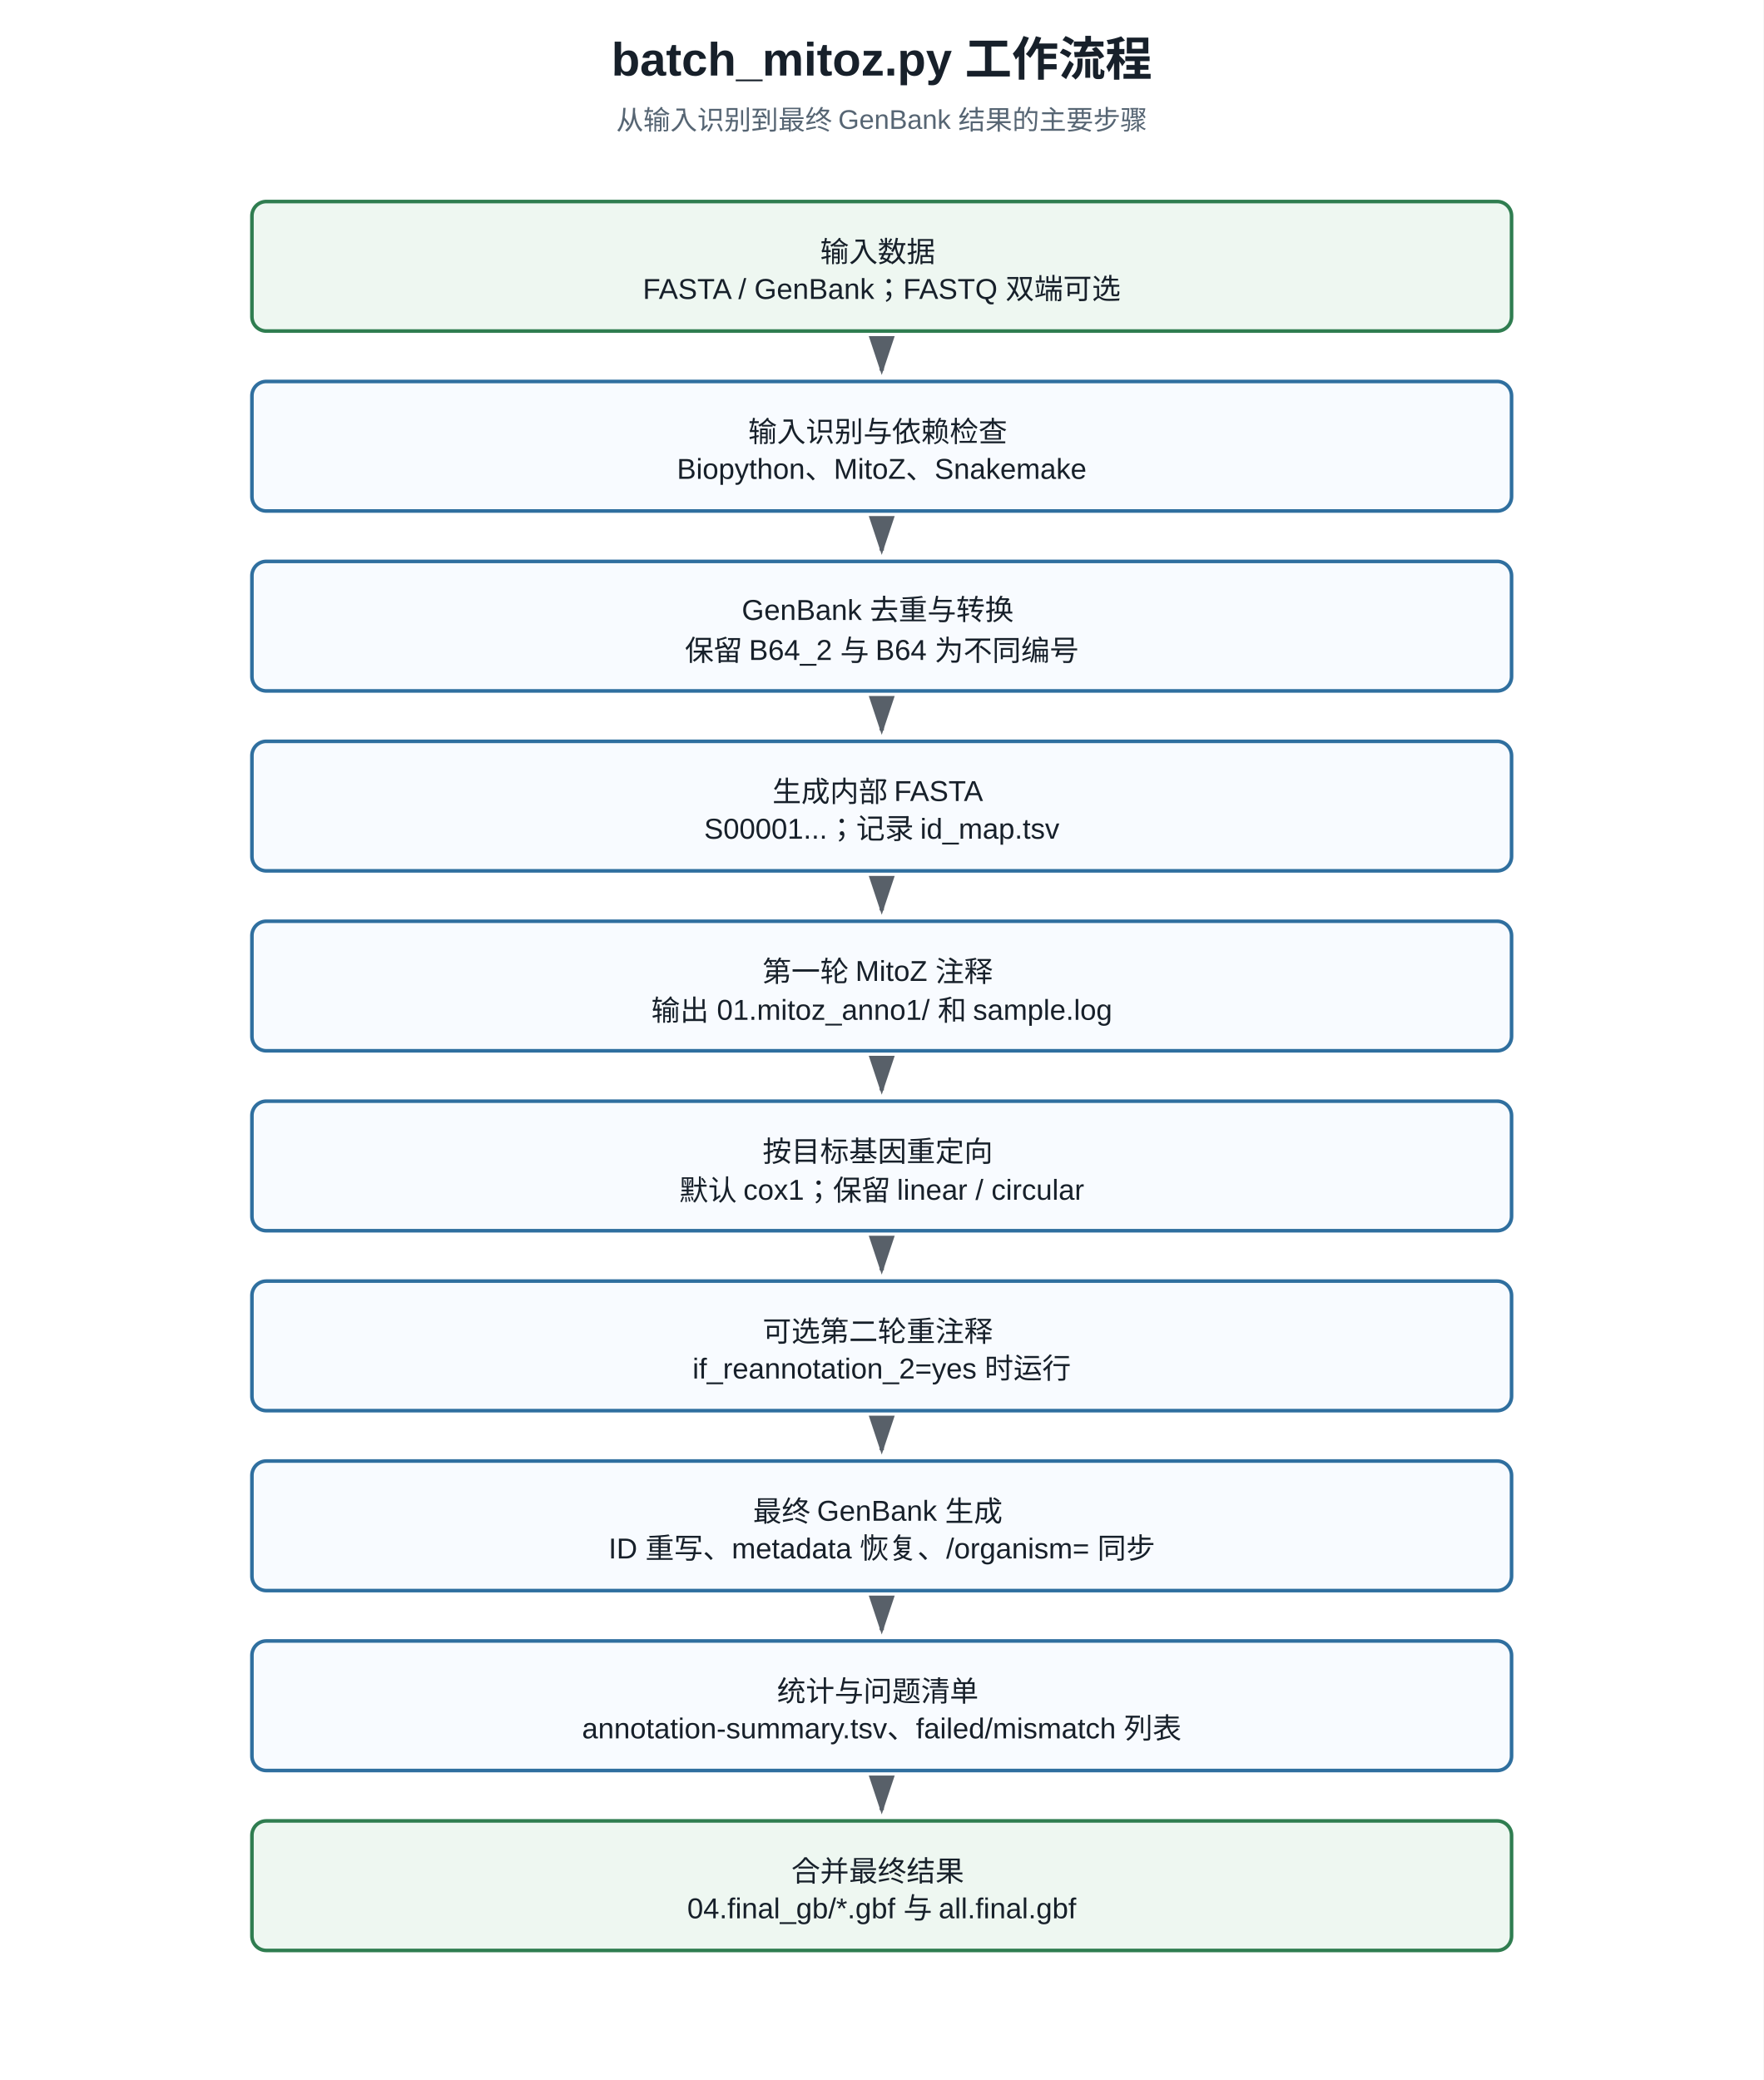
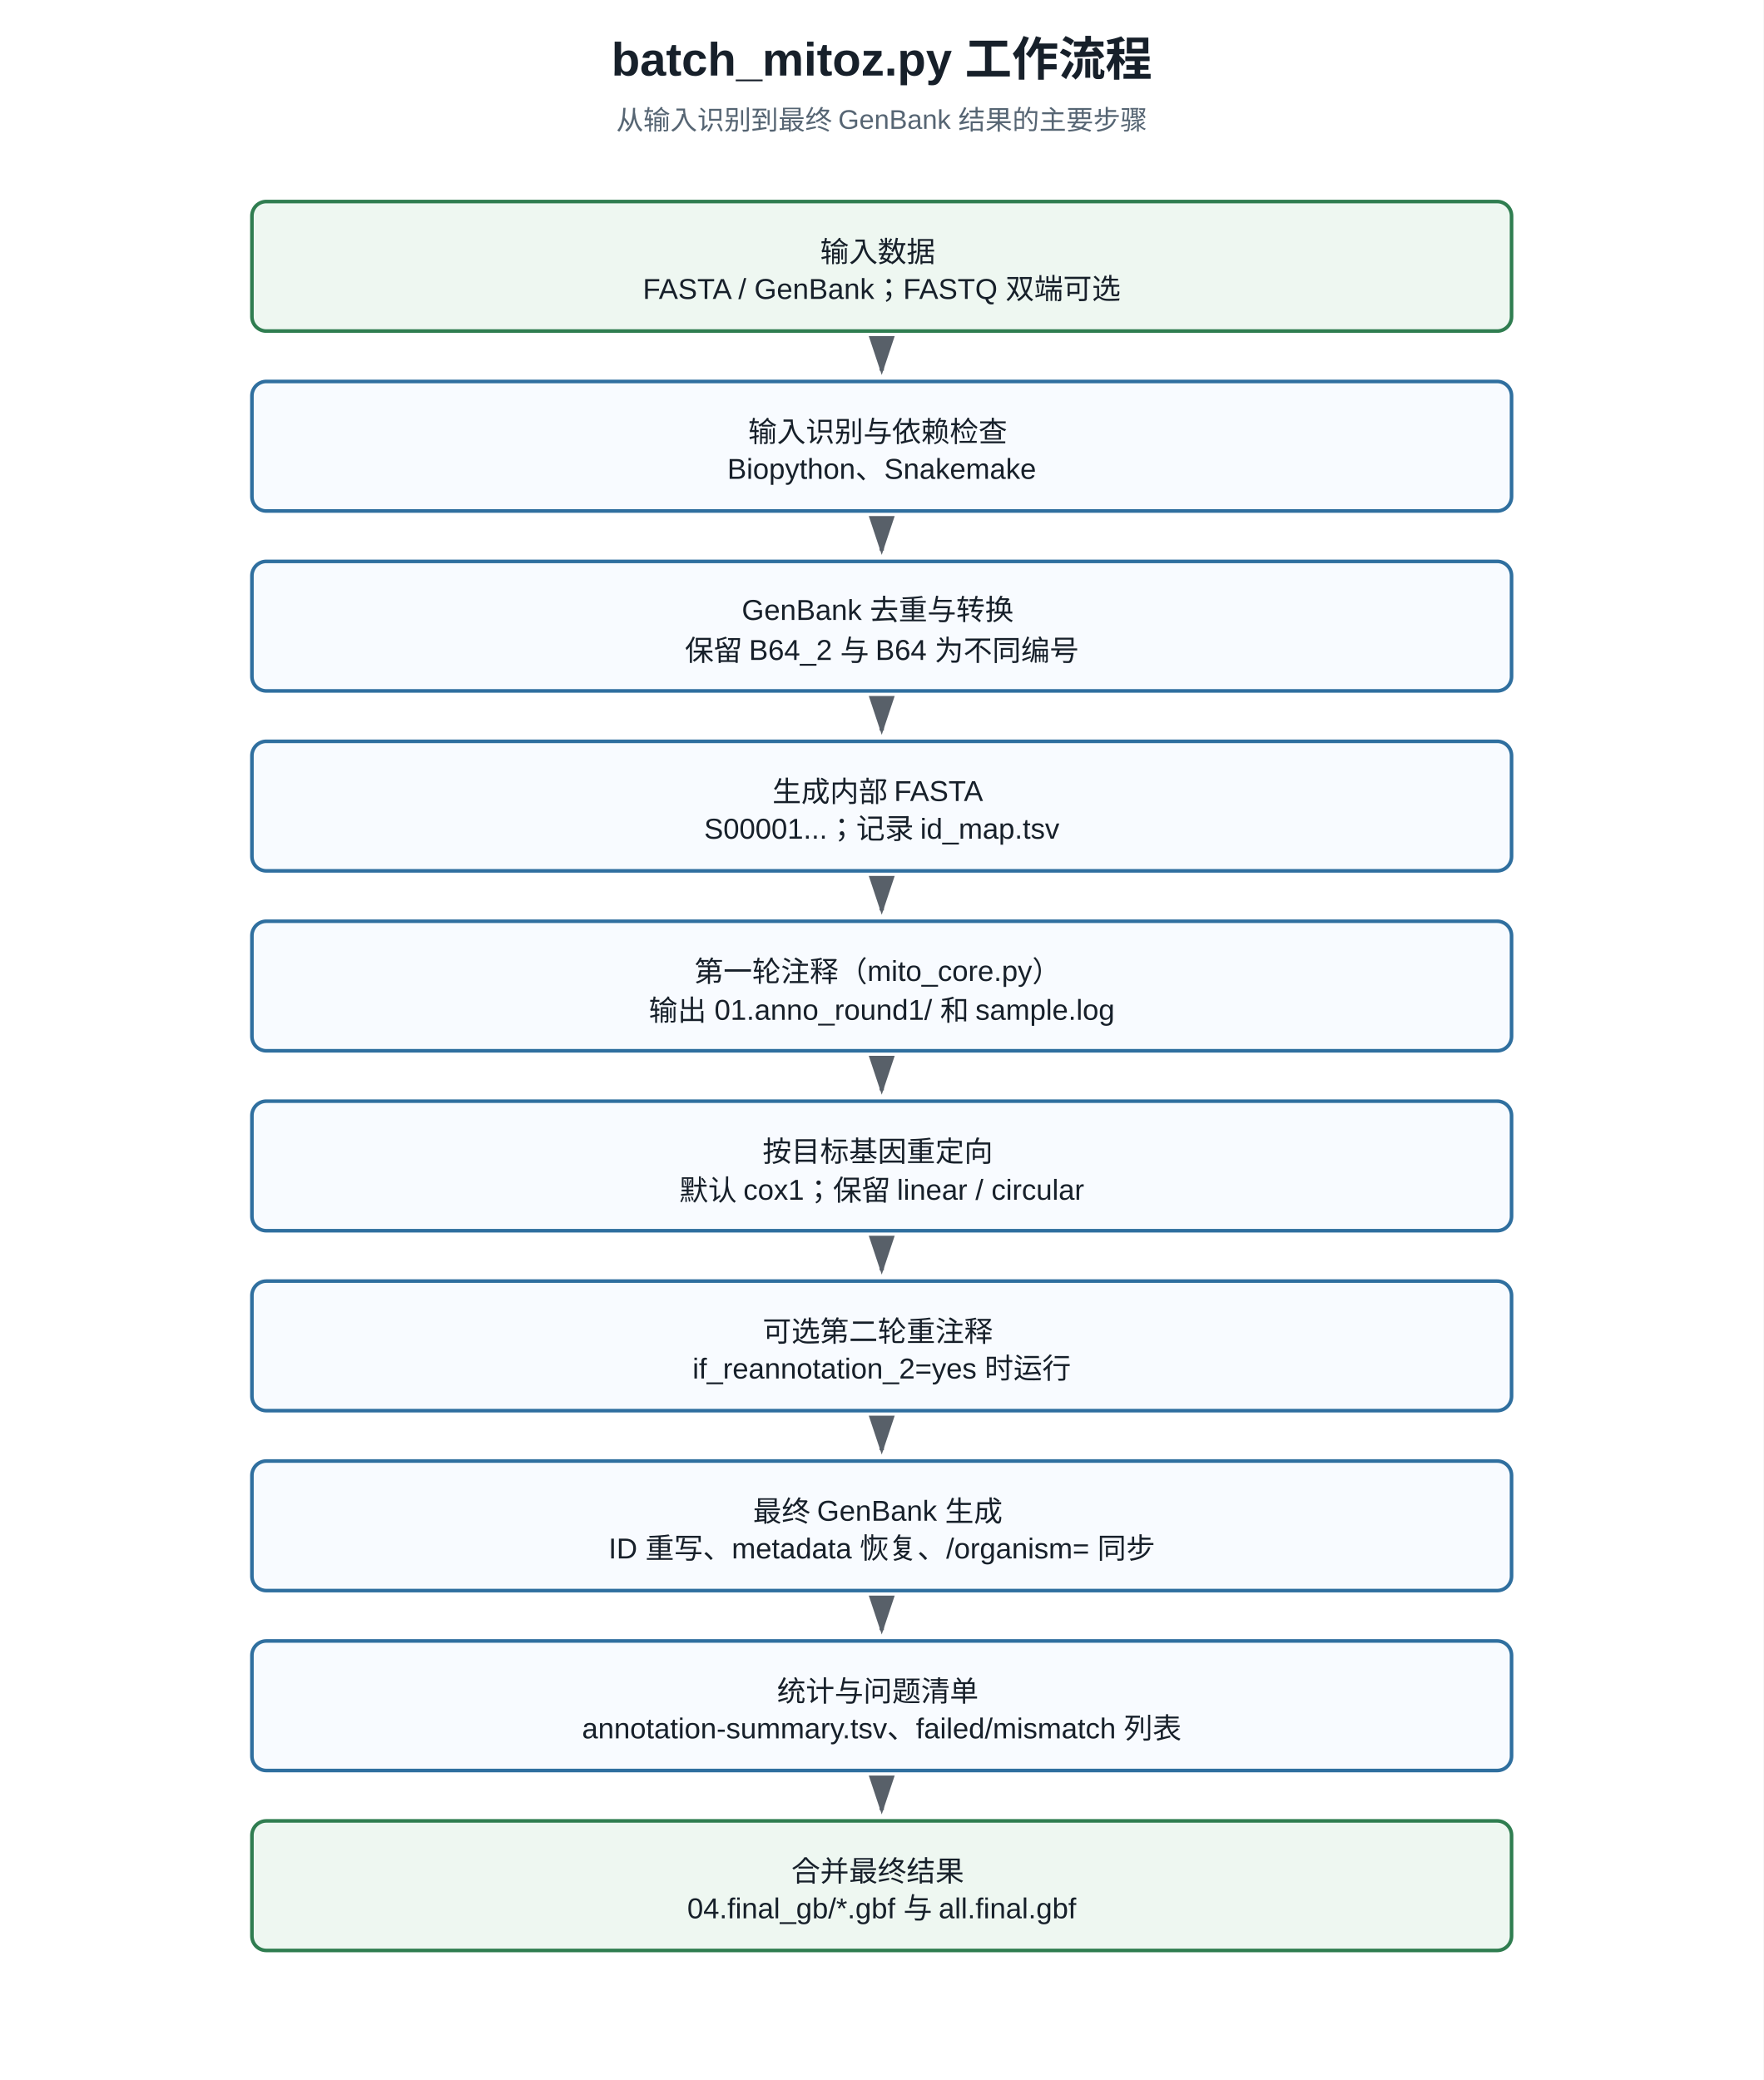
<svg xmlns="http://www.w3.org/2000/svg" width="980" height="1156" viewBox="0 0 980 1156" role="img" aria-label="batch_mitoz.py 工作流程">
  <defs>
    <style>
text { font-family: Arial, Helvetica, sans-serif; fill: #17202a; }
.title { font-weight: 700; }
.subtitle { fill: #566573; }
.node { fill: #f8fbff; stroke: #2f6f9f; stroke-width: 2; rx: 8; }
.node-accent { fill: #eef7f1; stroke: #2f7d50; stroke-width: 2; rx: 8; }
.arrow { stroke: #586069; stroke-width: 2.4; fill: none; marker-end: url(#arrowhead); }
</style>
    <marker id="arrowhead" markerWidth="10" markerHeight="10" refX="8" refY="3" orient="auto" markerUnits="strokeWidth">
      <path d="M0,0 L0,6 L9,3 z" fill="#586069" />
    </marker>
  </defs>
  <rect x="0" y="0" width="980" height="100%" fill="#ffffff" />
  <text class="title" x="490" y="42" font-size="26" text-anchor="middle">batch_mitoz.py 工作流程</text>
  <text class="subtitle" x="490" y="72" font-size="15" text-anchor="middle">从输入识别到最终 GenBank 结果的主要步骤</text>
  <rect class="node-accent" x="140" y="112" width="700" height="72" />
  <text x="490" y="140" font-size="16" text-anchor="middle" dominant-baseline="middle">
    <tspan x="490" dy="0">输入数据</tspan>
    <tspan x="490" dy="1.35em">FASTA / GenBank；FASTQ 双端可选</tspan>
  </text>
  <path class="arrow" d="M 490 189 L 490 206" />
  <rect class="node" x="140" y="212" width="700" height="72" />
  <text x="490" y="240" font-size="16" text-anchor="middle" dominant-baseline="middle">
    <tspan x="490" dy="0">输入识别与依赖检查</tspan>
-     <tspan x="490" dy="1.35em">Biopython、MitoZ、Snakemake</tspan>
+     <tspan x="490" dy="1.35em">Biopython、Snakemake</tspan>
  </text>
  <path class="arrow" d="M 490 289 L 490 306" />
  <rect class="node" x="140" y="312" width="700" height="72" />
  <text x="490" y="340" font-size="16" text-anchor="middle" dominant-baseline="middle">
    <tspan x="490" dy="0">GenBank 去重与转换</tspan>
    <tspan x="490" dy="1.35em">保留 B64_2 与 B64 为不同编号</tspan>
  </text>
  <path class="arrow" d="M 490 389 L 490 406" />
  <rect class="node" x="140" y="412" width="700" height="72" />
  <text x="490" y="440" font-size="16" text-anchor="middle" dominant-baseline="middle">
    <tspan x="490" dy="0">生成内部 FASTA</tspan>
    <tspan x="490" dy="1.35em">S00001...；记录 id_map.tsv</tspan>
  </text>
  <path class="arrow" d="M 490 489 L 490 506" />
  <rect class="node" x="140" y="512" width="700" height="72" />
  <text x="490" y="540" font-size="16" text-anchor="middle" dominant-baseline="middle">
-     <tspan x="490" dy="0">第一轮 MitoZ 注释</tspan>
-     <tspan x="490" dy="1.35em">输出 01.mitoz_anno1/ 和 sample.log</tspan>
+     <tspan x="490" dy="0">第一轮注释（mito_core.py）</tspan>
+     <tspan x="490" dy="1.35em">输出 01.anno_round1/ 和 sample.log</tspan>
  </text>
  <path class="arrow" d="M 490 589 L 490 606" />
  <rect class="node" x="140" y="612" width="700" height="72" />
  <text x="490" y="640" font-size="16" text-anchor="middle" dominant-baseline="middle">
    <tspan x="490" dy="0">按目标基因重定向</tspan>
    <tspan x="490" dy="1.35em">默认 cox1；保留 linear / circular</tspan>
  </text>
  <path class="arrow" d="M 490 689 L 490 706" />
  <rect class="node" x="140" y="712" width="700" height="72" />
  <text x="490" y="740" font-size="16" text-anchor="middle" dominant-baseline="middle">
    <tspan x="490" dy="0">可选第二轮重注释</tspan>
    <tspan x="490" dy="1.35em">if_reannotation_2=yes 时运行</tspan>
  </text>
  <path class="arrow" d="M 490 789 L 490 806" />
  <rect class="node" x="140" y="812" width="700" height="72" />
  <text x="490" y="840" font-size="16" text-anchor="middle" dominant-baseline="middle">
    <tspan x="490" dy="0">最终 GenBank 生成</tspan>
    <tspan x="490" dy="1.35em">ID 重写、metadata 恢复、/organism= 同步</tspan>
  </text>
  <path class="arrow" d="M 490 889 L 490 906" />
  <rect class="node" x="140" y="912" width="700" height="72" />
  <text x="490" y="940" font-size="16" text-anchor="middle" dominant-baseline="middle">
    <tspan x="490" dy="0">统计与问题清单</tspan>
    <tspan x="490" dy="1.35em">annotation-summary.tsv、failed/mismatch 列表</tspan>
  </text>
  <path class="arrow" d="M 490 989 L 490 1006" />
  <rect class="node-accent" x="140" y="1012" width="700" height="72" />
  <text x="490" y="1040" font-size="16" text-anchor="middle" dominant-baseline="middle">
    <tspan x="490" dy="0">合并最终结果</tspan>
    <tspan x="490" dy="1.35em">04.final_gb/*.gbf 与 all.final.gbf</tspan>
  </text>
</svg>
